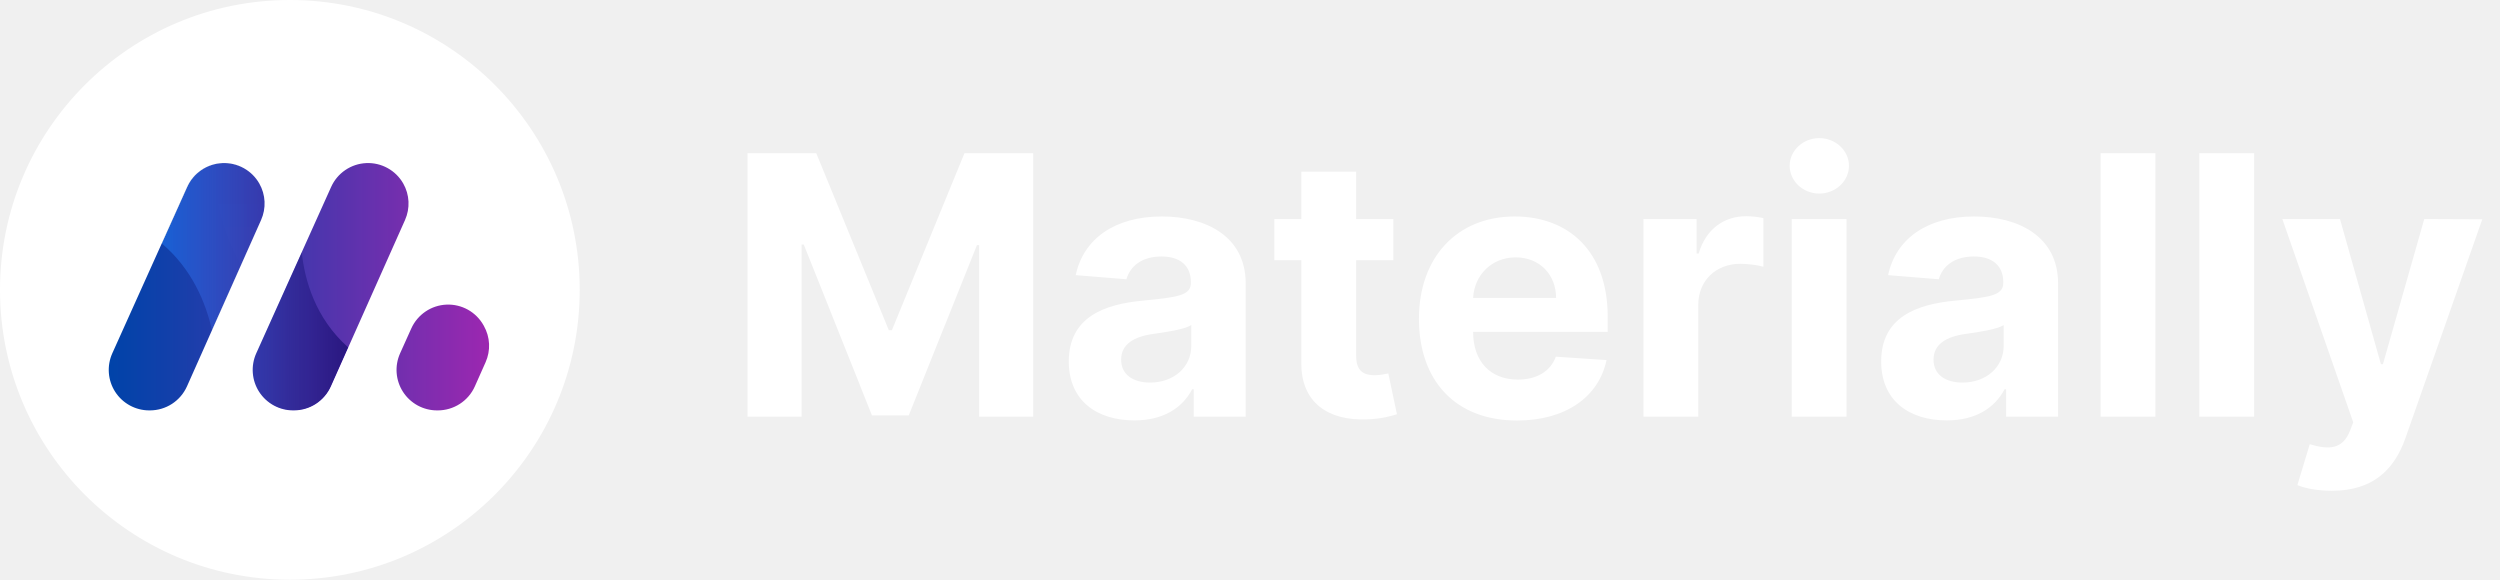
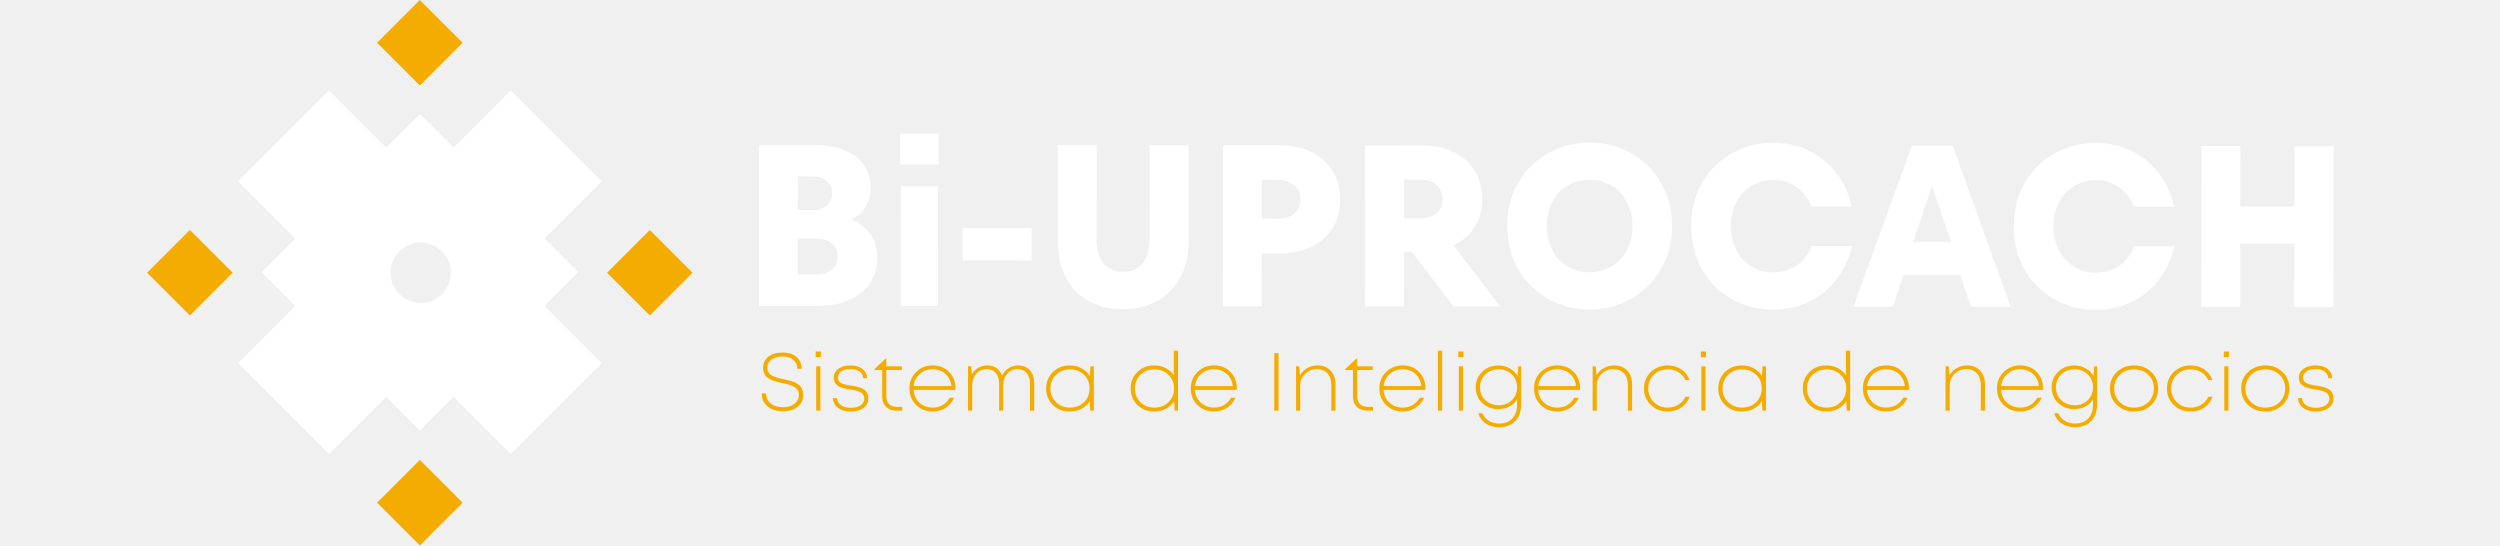
- <svg xmlns="http://www.w3.org/2000/svg" width="138" height="32" viewBox="0 0 138 32" fill="none">
-   <path d="M41.264 8.455V23H44.247V13.497H44.368L48.132 22.929H50.163L53.928 13.533H54.048V23H57.031V8.455H53.239L49.233 18.227H49.062L45.057 8.455H41.264ZM62.619 23.206C64.231 23.206 65.275 22.503 65.808 21.487H65.893V23H68.762V15.642C68.762 13.043 66.561 11.949 64.132 11.949C61.518 11.949 59.799 13.199 59.38 15.188L62.179 15.415C62.385 14.69 63.031 14.158 64.118 14.158C65.147 14.158 65.737 14.676 65.737 15.571V15.614C65.737 16.317 64.991 16.409 63.095 16.594C60.936 16.793 58.997 17.517 58.997 19.953C58.997 22.112 60.538 23.206 62.619 23.206ZM63.485 21.118C62.555 21.118 61.887 20.685 61.887 19.854C61.887 19.001 62.591 18.582 63.656 18.433C64.316 18.341 65.396 18.185 65.758 17.943V19.101C65.758 20.244 64.814 21.118 63.485 21.118ZM76.912 12.091H74.86V9.477H71.834V12.091H70.343V14.364H71.834V20.046C71.82 22.183 73.276 23.241 75.471 23.149C76.252 23.121 76.806 22.965 77.111 22.865L76.635 20.614C76.486 20.642 76.166 20.713 75.882 20.713C75.279 20.713 74.86 20.486 74.86 19.648V14.364H76.912V12.091ZM83.738 23.213C86.436 23.213 88.255 21.899 88.681 19.875L85.882 19.69C85.577 20.521 84.796 20.954 83.787 20.954C82.275 20.954 81.316 19.953 81.316 18.327V18.32H88.745V17.489C88.745 13.781 86.5 11.949 83.617 11.949C80.407 11.949 78.326 14.229 78.326 17.595C78.326 21.054 80.378 23.213 83.738 23.213ZM81.316 16.445C81.38 15.202 82.324 14.207 83.666 14.207C84.981 14.207 85.89 15.145 85.897 16.445H81.316ZM90.719 23H93.745V16.828C93.745 15.486 94.725 14.562 96.06 14.562C96.479 14.562 97.054 14.633 97.338 14.726V12.041C97.069 11.977 96.692 11.935 96.387 11.935C95.165 11.935 94.164 12.645 93.766 13.994H93.652V12.091H90.719V23ZM98.903 23H101.928V12.091H98.903V23ZM100.423 10.685C101.325 10.685 102.063 9.996 102.063 9.151C102.063 8.312 101.325 7.624 100.423 7.624C99.528 7.624 98.789 8.312 98.789 9.151C98.789 9.996 99.528 10.685 100.423 10.685ZM107.463 23.206C109.075 23.206 110.119 22.503 110.652 21.487H110.737V23H113.606V15.642C113.606 13.043 111.404 11.949 108.975 11.949C106.362 11.949 104.643 13.199 104.224 15.188L107.022 15.415C107.228 14.69 107.875 14.158 108.961 14.158C109.991 14.158 110.581 14.676 110.581 15.571V15.614C110.581 16.317 109.835 16.409 107.939 16.594C105.779 16.793 103.841 17.517 103.841 19.953C103.841 22.112 105.382 23.206 107.463 23.206ZM108.329 21.118C107.399 21.118 106.731 20.685 106.731 19.854C106.731 19.001 107.434 18.582 108.5 18.433C109.16 18.341 110.24 18.185 110.602 17.943V19.101C110.602 20.244 109.657 21.118 108.329 21.118ZM118.979 8.455H115.953V23H118.979V8.455ZM124.428 8.455H121.403V23H124.428V8.455ZM128.72 27.091C130.971 27.091 132.164 25.94 132.782 24.179L137.022 12.105L133.819 12.091L131.539 20.102H131.426L129.167 12.091H125.985L129.899 23.312L129.721 23.774C129.324 24.797 128.564 24.847 127.498 24.52L126.816 26.778C127.25 26.963 127.953 27.091 128.72 27.091Z" fill="white" />
-   <circle cx="16" cy="16" r="16" fill="white" />
-   <g clip-path="url(#clip0)">
-     <path d="M8.278 22.654H8.237C7.864 22.654 7.497 22.56 7.169 22.382C6.841 22.203 6.563 21.946 6.36 21.632C6.158 21.319 6.037 20.96 6.009 20.588C5.981 20.215 6.046 19.842 6.199 19.502L10.334 10.317C10.503 9.941 10.773 9.619 11.115 9.387C11.456 9.155 11.854 9.022 12.267 9.003C12.679 8.983 13.088 9.079 13.449 9.278C13.811 9.477 14.11 9.772 14.314 10.131C14.487 10.435 14.586 10.776 14.603 11.126C14.62 11.475 14.554 11.824 14.412 12.144L10.32 21.329C10.143 21.723 9.857 22.058 9.495 22.293C9.133 22.528 8.71 22.653 8.278 22.654ZM18.264 21.329L22.358 12.144C22.5 11.824 22.566 11.475 22.549 11.126C22.532 10.776 22.433 10.435 22.26 10.131V10.131C22.056 9.772 21.757 9.477 21.395 9.278C21.034 9.079 20.625 8.983 20.212 9.003C19.8 9.022 19.402 9.155 19.061 9.387C18.719 9.619 18.449 9.941 18.28 10.317L14.145 19.502C13.992 19.842 13.927 20.215 13.955 20.588C13.983 20.96 14.104 21.319 14.306 21.632C14.509 21.946 14.787 22.203 15.115 22.382C15.442 22.56 15.81 22.654 16.183 22.654H16.224C16.656 22.653 17.078 22.528 17.44 22.293C17.802 22.058 18.088 21.723 18.264 21.329ZM26.211 21.329L26.806 19.992C26.947 19.674 27.012 19.328 26.996 18.98C26.979 18.632 26.881 18.294 26.71 17.99L26.691 17.956C26.489 17.595 26.191 17.297 25.829 17.095C25.467 16.894 25.057 16.797 24.643 16.815C24.23 16.833 23.83 16.965 23.487 17.198C23.145 17.43 22.873 17.753 22.703 18.131L22.086 19.502C21.933 19.842 21.867 20.215 21.895 20.588C21.924 20.96 22.044 21.319 22.247 21.632C22.45 21.946 22.728 22.203 23.055 22.382C23.383 22.56 23.75 22.654 24.124 22.654H24.165C24.598 22.654 25.021 22.529 25.384 22.294C25.748 22.059 26.035 21.724 26.211 21.329Z" fill="url(#paint0_linear)" />
-     <path style="mix-blend-mode:overlay" opacity="0.49" d="M11.701 18.226L14.412 12.144C14.555 11.824 14.62 11.475 14.603 11.126C14.586 10.776 14.487 10.435 14.314 10.131V10.131C14.11 9.772 13.811 9.477 13.45 9.278C13.088 9.079 12.679 8.983 12.267 9.003C11.855 9.022 11.456 9.155 11.115 9.387C10.774 9.619 10.503 9.941 10.334 10.317L8.929 13.438C10.609 14.856 11.364 16.73 11.701 18.226Z" fill="url(#paint1_linear)" />
-     <path style="mix-blend-mode:overlay" opacity="0.55" d="M16.656 13.923L14.145 19.502C13.992 19.842 13.927 20.215 13.955 20.588C13.983 20.96 14.104 21.319 14.306 21.632C14.509 21.946 14.787 22.203 15.114 22.382C15.442 22.56 15.81 22.654 16.183 22.654H16.224C16.656 22.653 17.078 22.528 17.441 22.293C17.803 22.058 18.089 21.723 18.265 21.329L19.223 19.18C17.389 17.553 16.814 15.432 16.656 13.923Z" fill="url(#paint2_linear)" />
-     <path style="mix-blend-mode:overlay" opacity="0.55" d="M26.695 17.956C26.542 17.682 26.333 17.444 26.082 17.257C25.831 17.069 25.543 16.936 25.238 16.867C24.932 16.798 24.615 16.794 24.308 16.855C24 16.916 23.709 17.041 23.453 17.221C24.751 18.681 25.302 20.707 25.533 22.188C25.828 21.962 26.061 21.667 26.211 21.329L26.806 19.992C26.947 19.674 27.012 19.328 26.995 18.98C26.979 18.632 26.881 18.294 26.71 17.99L26.695 17.956Z" fill="url(#paint3_linear)" />
-     <path style="mix-blend-mode:overlay" opacity="0.49" d="M14.314 10.131C14.074 9.704 13.7 9.369 13.25 9.177C12.8 8.984 12.3 8.946 11.826 9.067C11.774 11.488 12.658 13.502 13.301 14.636L14.412 12.144C14.554 11.824 14.62 11.475 14.603 11.126C14.586 10.776 14.487 10.435 14.314 10.131V10.131Z" fill="url(#paint4_linear)" />
+ <svg xmlns="http://www.w3.org/2000/svg" width="220" height="48" viewBox="0 0 1041.72 257.6" fill="none">
+   <defs>
+     <style>
+       .cls-1 {
+         fill: #f5ac00;
+       }
+ 
+       .cls-1, .cls-2 {
+         stroke-width: 0px;
+       }
+ 
+       .cls-2 {
+         fill: #ffffff;
+       }
+     </style>
+   </defs>
+   <g>
+     <rect class="cls-1" x="114.52" y="5.92" width="28.56" height="28.56" transform="translate(52.01 -85.16) rotate(45)" />
+     <rect class="cls-1" x="114.52" y="223.12" width="28.56" height="28.56" transform="translate(52.01 496.35) rotate(-135)" />
+     <rect class="cls-1" x="223.12" y="114.52" width="28.56" height="28.56" transform="translate(496.35 52.01) rotate(135)" />
+     <rect class="cls-1" x="5.92" y="114.52" width="28.56" height="28.56" transform="translate(-85.16 52.01) rotate(-45)" />
+     <path class="cls-2" d="m203.54,128.56l-15.9-15.9,27.03-27.03-42.93-42.93-27.03,27.03-15.9-15.9-15.9,15.9-27.03-27.03-42.93,42.93,27.03,27.03-15.92,15.92,15.9,15.9-27.01,27.01,42.93,42.93,27.01-27.01,15.9,15.9,15.92-15.92,27.03,27.03,42.93-42.93-27.03-27.03,15.9-15.9Zm-64.21,10.34c-5.58,5.58-14.62,5.58-20.2,0-5.58-5.58-5.58-14.62,0-20.2,5.58-5.58,14.62-5.58,20.2,0,5.58,5.58,5.58,14.62,0,20.2Z" />
  </g>
-   <defs>
-     <linearGradient id="paint0_linear" x1="6" y1="15.827" x2="27" y2="15.827" gradientUnits="userSpaceOnUse">
-       <stop stop-color="#0043A9" />
-       <stop offset="0.15" stop-color="#1140AA" />
-       <stop offset="0.45" stop-color="#3C38AC" />
-       <stop offset="0.85" stop-color="#822CAF" />
-       <stop offset="1" stop-color="#9C27B0" />
-     </linearGradient>
-     <linearGradient id="paint1_linear" x1="8.929" y1="13.613" x2="14.606" y2="13.613" gradientUnits="userSpaceOnUse">
-       <stop stop-color="white" />
-       <stop offset="0.1" stop-color="white" stop-opacity="0.93" />
-       <stop offset="0.31" stop-color="white" stop-opacity="0.74" />
-       <stop offset="0.61" stop-color="white" stop-opacity="0.44" />
-       <stop offset="0.98" stop-color="white" stop-opacity="0.03" />
-       <stop offset="1" stop-color="white" stop-opacity="0" />
-     </linearGradient>
-     <linearGradient id="paint2_linear" x1="13.946" y1="18.288" x2="19.223" y2="18.288" gradientUnits="userSpaceOnUse">
-       <stop stop-opacity="0" />
-       <stop offset="1" />
-     </linearGradient>
-     <linearGradient id="paint3_linear" x1="504.388" y1="455.658" x2="602.114" y2="455.658" gradientUnits="userSpaceOnUse">
-       <stop stop-opacity="0" />
-       <stop offset="1" />
-     </linearGradient>
-     <linearGradient id="paint4_linear" x1="167.849" y1="255.996" x2="167.849" y2="8.998" gradientUnits="userSpaceOnUse">
-       <stop stop-color="white" />
-       <stop offset="0.1" stop-color="white" stop-opacity="0.93" />
-       <stop offset="0.31" stop-color="white" stop-opacity="0.74" />
-       <stop offset="0.61" stop-color="white" stop-opacity="0.44" />
-       <stop offset="0.98" stop-color="white" stop-opacity="0.03" />
-       <stop offset="1" stop-color="white" stop-opacity="0" />
-     </linearGradient>
-     <clipPath id="clip0">
-       <rect width="21" height="13.653" fill="white" transform="translate(6 9)" />
-     </clipPath>
-   </defs>
+   <g>
+     <g>
+       <path class="cls-2" d="m288.98,144.47l.06-76.02,25.55.02c5.72,0,10.62.82,14.69,2.45,4.07,1.63,7.17,3.99,9.3,7.07,2.13,3.08,3.2,6.72,3.2,10.92,0,2.61-.52,4.98-1.56,7.11-1.04,2.14-2.43,3.94-4.19,5.43-1.76,1.48-3.71,2.66-5.85,3.53v-2.17c4.48,1.31,8.05,3.59,10.7,6.85,2.65,3.26,3.98,7.24,3.97,11.95,0,4.49-1.08,8.43-3.22,11.83-2.14,3.4-5.4,6.1-9.78,8.08-4.38,1.99-9.81,2.98-16.29,2.97l-26.58-.02Zm27.11-14.86c2.14,0,3.95-.36,5.43-1.08,1.48-.72,2.62-1.74,3.42-3.04.79-1.3,1.19-2.75,1.19-4.34,0-1.66-.4-3.13-1.19-4.4-.79-1.27-1.93-2.26-3.41-2.99-1.48-.72-3.29-1.09-5.43-1.09h-10.34s0-13.47,0-13.47h8.27c2,0,3.72-.33,5.17-1.02,1.45-.69,2.54-1.63,3.26-2.82.73-1.19,1.09-2.55,1.09-4.07,0-2.39-.84-4.31-2.53-5.76-1.69-1.45-4.02-2.17-6.98-2.18h-6.62s-.03,46.26-.03,46.26h8.69Z" />
+       <path class="cls-2" d="m355.64,77.74v-14.66s18.11.01,18.11.01v14.66s-18.11-.01-18.11-.01Zm.26,66.79l.04-56.58h17.58s-.04,56.59-.04,56.59h-17.58Z" />
+       <path class="cls-2" d="m385.09,123.04v-15.31s32.59.02,32.59.02v15.31s-32.59-.02-32.59-.02Z" />
+       <path class="cls-2" d="m460.78,146.01c-6.28,0-11.74-1.33-16.39-3.98-4.65-2.65-8.2-6.4-10.65-11.25-2.44-4.85-3.66-10.36-3.66-16.51l.03-45.72h18.31s-.03,44.54-.03,44.54c0,2.97.43,5.59,1.29,7.87.86,2.28,2.25,4.09,4.18,5.43,1.93,1.34,4.24,2.01,6.93,2.01,2.9,0,5.28-.66,7.14-2,1.86-1.34,3.24-3.15,4.14-5.43.9-2.28,1.35-4.9,1.35-7.87l.03-44.53h18.41s-.03,45.73-.03,45.73c0,6.15-1.27,11.66-3.79,16.5-2.52,4.85-6.13,8.59-10.82,11.23-4.69,2.64-10.17,3.96-16.45,3.95Z" />
+       <path class="cls-2" d="m508.05,144.64l.06-76.02,26.69.02c5.79,0,10.84,1.08,15.15,3.21,4.31,2.14,7.63,5.13,9.97,8.97,2.34,3.84,3.51,8.29,3.51,13.36,0,5.07-1.18,9.54-3.53,13.41-2.35,3.87-5.68,6.86-9.99,8.95-4.31,2.1-9.36,3.14-15.16,3.14h-11.58s.01-16.41.01-16.41h10.65c2.28,0,4.24-.37,5.9-1.13s2.9-1.84,3.73-3.25c.83-1.41,1.24-2.99,1.24-4.72,0-1.81-.41-3.38-1.24-4.72-.83-1.34-2.07-2.43-3.72-3.26-1.65-.83-3.62-1.25-5.89-1.25h-7.34s-.04,59.72-.04,59.72h-18.41Z" />
+       <path class="cls-2" d="m575.18,144.69l.06-76.02,26.69.02c5.79,0,10.84,1.08,15.15,3.21,4.31,2.14,7.63,5.11,9.97,8.91,2.34,3.8,3.51,8.2,3.51,13.2,0,5-1.18,9.38-3.53,13.14-2.35,3.76-5.68,6.66-9.99,8.68-4.31,2.02-9.36,3.03-15.16,3.03h-11.58s.01-15.76.01-15.76h10.65c2.28,0,4.24-.37,5.9-1.13,1.66-.76,2.9-1.83,3.73-3.2.83-1.37,1.24-2.97,1.25-4.78,0-1.81-.41-3.38-1.24-4.72-.83-1.34-2.07-2.43-3.72-3.26-1.65-.83-3.62-1.25-5.9-1.25h-7.34s-.04,59.94-.04,59.94h-18.41Zm41.79.03l-25.83-33.79,22.03.02,25.83,33.79-22.03-.02Z" />
+       <path class="cls-2" d="m681.19,146.18c-7.03,0-13.51-1.66-19.44-4.96-5.93-3.3-10.65-7.94-14.16-13.91-3.51-5.98-5.26-12.84-5.26-20.58,0-7.75,1.77-14.6,5.29-20.58,3.52-5.97,8.25-10.6,14.18-13.89,5.93-3.29,12.42-4.93,19.45-4.93,7.03,0,13.5,1.66,19.39,4.96,5.89,3.3,10.63,7.94,14.21,13.91,3.58,5.98,5.37,12.84,5.36,20.58,0,7.75-1.8,14.61-5.39,20.58-3.59,5.97-8.33,10.6-14.23,13.89-5.9,3.29-12.36,4.93-19.4,4.93Zm.01-17.59c3.86,0,7.34-.92,10.45-2.76,3.1-1.84,5.52-4.43,7.25-7.76,1.72-3.33,2.59-7.09,2.59-11.29,0-4.2-.86-7.96-2.58-11.3-1.72-3.33-4.13-5.92-7.23-7.77-3.1-1.85-6.58-2.77-10.45-2.78-3.86,0-7.34.92-10.45,2.76s-5.5,4.43-7.19,7.76c-1.69,3.33-2.54,7.09-2.54,11.29,0,4.2.84,7.97,2.53,11.3,1.69,3.33,4.08,5.92,7.18,7.77s6.58,2.77,10.44,2.78Z" />
+       <path class="cls-2" d="m767.87,146.24c-6.97,0-13.39-1.64-19.29-4.9-5.89-3.26-10.6-7.88-14.11-13.86-3.51-5.98-5.27-12.87-5.26-20.69,0-7.82,1.77-14.71,5.29-20.68,3.52-5.97,8.23-10.58,14.13-13.84,5.9-3.25,12.33-4.88,19.29-4.87,5.86,0,11.36,1.2,16.49,3.6,5.13,2.39,9.51,5.87,13.13,10.43,3.62,4.56,6.11,9.92,7.49,16.08h-19.03c-1.51-3.85-3.86-6.89-7.03-9.14-3.17-2.25-6.86-3.37-11.06-3.37-3.79,0-7.23.94-10.29,2.82-3.07,1.88-5.45,4.49-7.14,7.81-1.69,3.33-2.54,7.06-2.54,11.18,0,4.13.84,7.86,2.53,11.19,1.69,3.33,4.06,5.94,7.13,7.82,3.07,1.89,6.5,2.83,10.29,2.83,4.34,0,8.1-1.12,11.28-3.36,3.17-2.24,5.49-5.28,6.94-9.12h19.03c-1.45,6.17-3.97,11.52-7.56,16.08-3.59,4.56-7.97,8.03-13.14,10.42s-10.69,3.58-16.55,3.57Z" />
+       <path class="cls-2" d="m805.83,144.86l27.57-76h19.34s27.35,76.05,27.35,76.05h-18.82s-7.53-22.93-7.53-22.93l-.21-3.04-12.69-37.37h4.24s-12.65,37.35-12.65,37.35l-.31,3.04-7.57,22.91h-18.72Zm17.91-14.86v-15.86s38.7.03,38.7.03v15.86s-38.7-.03-38.7-.03Z" />
+       <path class="cls-2" d="m920.22,146.35c-6.97,0-13.39-1.64-19.29-4.9s-10.6-7.88-14.11-13.86c-3.51-5.98-5.27-12.87-5.26-20.69,0-7.82,1.77-14.71,5.29-20.68,3.52-5.97,8.23-10.58,14.13-13.84,5.9-3.25,12.33-4.88,19.29-4.87,5.86,0,11.36,1.2,16.49,3.6,5.13,2.39,9.51,5.87,13.13,10.43,3.62,4.56,6.11,9.92,7.49,16.08h-19.03c-1.51-3.85-3.86-6.89-7.03-9.14-3.17-2.25-6.86-3.37-11.06-3.37-3.79,0-7.23.94-10.29,2.82-3.07,1.88-5.45,4.49-7.14,7.81-1.69,3.33-2.54,7.06-2.54,11.18,0,4.13.84,7.86,2.53,11.19,1.69,3.33,4.06,5.94,7.13,7.82,3.07,1.89,6.5,2.83,10.29,2.83,4.34,0,8.1-1.12,11.28-3.36,3.17-2.24,5.49-5.28,6.94-9.12h19.03c-1.45,6.17-3.97,11.52-7.56,16.08-3.59,4.56-7.97,8.03-13.14,10.42-5.17,2.39-10.69,3.58-16.55,3.57Z" />
+       <path class="cls-2" d="m970.08,144.98l.06-76.02h18.41s-.06,76.03-.06,76.03h-18.41Zm11.81-29.96v-17.48s38.9.03,38.9.03v17.48s-38.9-.03-38.9-.03Zm32.15,30l.06-76.02h18.51s-.06,76.03-.06,76.03h-18.51Z" />
+     </g>
+     <g>
+       <path class="cls-1" d="m300.35,194.24c-3.01,0-5.44-.76-7.3-2.29-1.85-1.52-2.78-3.57-2.78-6.12h2.1c0,1.99.73,3.57,2.2,4.75,1.46,1.18,3.39,1.76,5.78,1.76,2.18,0,3.96-.54,5.34-1.61,1.38-1.07,2.08-2.47,2.08-4.2,0-.49-.05-.94-.14-1.36-.09-.41-.26-.77-.5-1.08-.24-.31-.48-.59-.71-.83-.23-.25-.57-.48-1.03-.7-.46-.22-.84-.39-1.15-.52-.31-.13-.76-.28-1.35-.45-.59-.17-1.06-.29-1.39-.37-.34-.08-.84-.18-1.51-.31-.83-.18-1.47-.32-1.91-.43-.44-.1-1.04-.27-1.79-.5-.75-.23-1.34-.46-1.75-.68-.42-.22-.89-.51-1.43-.87-.54-.36-.94-.75-1.21-1.16-.27-.41-.5-.92-.71-1.53-.2-.61-.3-1.27-.3-2,0-2.22.84-3.98,2.52-5.29,1.68-1.3,3.92-1.96,6.71-1.96s4.92.7,6.55,2.09c1.63,1.39,2.44,3.25,2.44,5.58h-2.02c0-1.76-.65-3.16-1.93-4.22-1.29-1.06-2.98-1.59-5.08-1.59-1.4,0-2.64.22-3.73.66-1.09.44-1.93,1.06-2.54,1.86-.6.8-.91,1.74-.91,2.83,0,.52.08,1,.24,1.43.16.44.36.81.58,1.12.23.31.56.6,1.01.87.44.27.83.48,1.17.64.34.16.83.33,1.49.52.66.19,1.17.34,1.55.43.38.09.94.21,1.69.37.86.18,1.51.33,1.96.45s1.05.29,1.81.52c.77.23,1.36.46,1.77.68.42.22.89.52,1.43.89.54.38.95.78,1.23,1.22s.52.97.73,1.59c.2.62.3,1.3.3,2.05,0,2.35-.89,4.23-2.66,5.64-1.77,1.41-4.06,2.11-6.85,2.11Z" />
+       <path class="cls-1" d="m315.75,168.67v-2.67h2.46v2.67h-2.46Zm.24,25.26v-20.92h1.98v20.92h-1.98Z" />
+       <path class="cls-1" d="m332.48,182.12c.73.1,1.28.19,1.67.27.39.08.92.2,1.59.37.67.17,1.2.34,1.57.5.38.17.81.41,1.29.72.48.31.85.65,1.11,1.03s.47.84.65,1.39c.17.56.26,1.17.26,1.84,0,1.83-.76,3.31-2.28,4.44-1.52,1.12-3.54,1.68-6.07,1.68s-4.45-.57-5.95-1.7c-1.49-1.14-2.32-2.69-2.48-4.65h1.93c.16,1.45.82,2.57,1.98,3.37,1.16.8,2.69,1.2,4.6,1.2,1.24,0,2.33-.17,3.29-.52.95-.35,1.7-.85,2.24-1.49.54-.65.81-1.41.81-2.29,0-.62-.13-1.17-.4-1.65-.27-.48-.58-.85-.95-1.12-.36-.27-.88-.52-1.55-.75-.67-.23-1.25-.39-1.73-.48s-1.16-.21-2.02-.37c-.56-.08-.99-.14-1.29-.19-.3-.05-.7-.13-1.21-.25-.51-.12-.91-.22-1.21-.31-.3-.09-.65-.22-1.07-.39-.42-.17-.75-.35-.99-.54-.24-.19-.5-.42-.79-.68s-.5-.54-.65-.85c-.15-.31-.28-.67-.38-1.07-.11-.4-.16-.83-.16-1.3,0-1.7.73-3.09,2.18-4.15,1.45-1.06,3.35-1.59,5.68-1.59s4.25.54,5.66,1.63c1.41,1.08,2.17,2.56,2.28,4.42h-1.89c-.11-1.37-.69-2.43-1.75-3.2-1.06-.76-2.51-1.14-4.33-1.14s-3.2.36-4.27,1.08c-1.08.72-1.61,1.68-1.61,2.87,0,.41.06.78.18,1.1.12.32.27.6.44.83.17.23.44.45.79.64.35.19.67.34.95.45.28.1.69.22,1.21.35.52.13.95.22,1.27.27.32.05.79.13,1.41.23Zm21.77,10.04h2.38v1.78h-2.62c-1.4,0-2.61-.26-3.65-.79-1.04-.53-1.83-1.3-2.38-2.31-.55-1.01-.83-2.2-.83-3.56v-12.52h-3.63v-.43l5.24-5h.36v3.68h7.34v1.74h-7.34v12.48c0,1.58.44,2.79,1.33,3.64.89.85,2.15,1.28,3.79,1.28Z" />
+       <path class="cls-1" d="m381.78,183.39c0,.18-.01.43-.04.74h-19.75c.11,1.63.56,3.07,1.35,4.34.79,1.27,1.86,2.25,3.2,2.96,1.34.71,2.83,1.07,4.47,1.07,1.77,0,3.35-.41,4.74-1.22,1.38-.81,2.48-1.96,3.29-3.43h2.1c-.99,2.09-2.37,3.7-4.11,4.82-1.75,1.12-3.75,1.68-6.01,1.68-3.14,0-5.76-1.04-7.86-3.12-2.1-2.08-3.14-4.68-3.14-7.81s1.05-5.65,3.16-7.73c2.11-2.08,4.72-3.12,7.84-3.12s5.72,1.03,7.74,3.1c2.02,2.07,3.02,4.64,3.02,7.71Zm-10.76-8.99c-2.42,0-4.46.74-6.13,2.23-1.67,1.49-2.62,3.39-2.86,5.71h17.82c-.11-1.16-.41-2.24-.91-3.24-.5-.99-1.14-1.84-1.91-2.54-.78-.7-1.69-1.23-2.72-1.61-1.03-.37-2.13-.56-3.28-.56Z" />
+       <path class="cls-1" d="m411.52,172.58c1.45,0,2.74.34,3.87,1.03,1.13.68,2,1.63,2.62,2.85.62,1.21.93,2.62.93,4.22v13.25h-1.98v-12.75c0-2.09-.52-3.76-1.57-5-1.05-1.24-2.46-1.86-4.23-1.86-1.99,0-3.63.71-4.92,2.13-1.29,1.42-1.94,3.24-1.94,5.46v12.01h-1.93v-12.75c0-2.12-.52-3.79-1.57-5.02-1.05-1.23-2.47-1.84-4.27-1.84-1.29,0-2.46.32-3.51.97-1.05.65-1.87,1.54-2.46,2.69-.59,1.15-.89,2.46-.89,3.93v12.01h-1.98v-20.92h1.49l.36,3.72c.48-.88,1.1-1.62,1.85-2.23.75-.61,1.6-1.08,2.54-1.41.94-.33,1.93-.5,2.98-.5,1.64,0,3.06.43,4.27,1.3,1.21.87,2.07,2.05,2.58,3.54.7-1.5,1.73-2.68,3.1-3.54,1.37-.87,2.92-1.3,4.64-1.3Z" />
+       <path class="cls-1" d="m445.5,173.01h1.61v20.92h-1.69l-.2-4.53c-.97,1.55-2.28,2.76-3.93,3.64-1.65.88-3.5,1.32-5.54,1.32-3.2,0-5.86-1.04-7.98-3.12-2.12-2.08-3.18-4.67-3.18-7.77s1.06-5.69,3.18-7.77c2.12-2.08,4.78-3.12,7.98-3.12,2.04,0,3.89.45,5.54,1.34,1.65.89,2.96,2.11,3.93,3.66l.28-4.57Zm-9.63,19.49c1.75,0,3.33-.39,4.74-1.16,1.41-.78,2.51-1.85,3.31-3.24.79-1.38,1.19-2.93,1.19-4.63,0-2.61-.87-4.77-2.62-6.47-1.75-1.7-3.95-2.56-6.61-2.56s-4.87.86-6.63,2.58c-1.76,1.72-2.64,3.87-2.64,6.45s.88,4.73,2.64,6.45c1.76,1.72,3.97,2.58,6.63,2.58Z" />
+       <path class="cls-1" d="m484.88,165.61h1.98v28.32h-1.57l-.28-4.38c-.99,1.5-2.3,2.67-3.93,3.53-1.63.85-3.45,1.28-5.46,1.28-3.2,0-5.85-1.04-7.96-3.12s-3.16-4.67-3.16-7.77,1.05-5.72,3.16-7.79,4.76-3.1,7.96-3.1c1.99,0,3.78.41,5.38,1.24,1.6.83,2.9,1.96,3.89,3.41v-11.62Zm-9.15,26.89c2.69,0,4.9-.86,6.65-2.58s2.62-3.87,2.62-6.45-.87-4.77-2.62-6.47c-1.75-1.7-3.96-2.56-6.65-2.56-1.72,0-3.29.39-4.72,1.16-1.42.78-2.53,1.85-3.33,3.24-.79,1.38-1.19,2.93-1.19,4.63,0,2.58.88,4.73,2.64,6.45s3.96,2.58,6.59,2.58Z" />
+       <path class="cls-1" d="m514.63,183.39c0,.18-.01.43-.04.74h-19.75c.11,1.63.56,3.07,1.35,4.34s1.86,2.25,3.21,2.96c1.34.71,2.83,1.07,4.47,1.07,1.77,0,3.35-.41,4.74-1.22s2.48-1.96,3.29-3.43h2.1c-.99,2.09-2.36,3.7-4.11,4.82-1.75,1.12-3.75,1.68-6.01,1.68-3.14,0-5.76-1.04-7.86-3.12-2.1-2.08-3.14-4.68-3.14-7.81s1.05-5.65,3.16-7.73c2.11-2.08,4.72-3.12,7.84-3.12s5.72,1.03,7.74,3.1,3.02,4.64,3.02,7.71Zm-10.76-8.99c-2.42,0-4.46.74-6.13,2.23s-2.62,3.39-2.86,5.71h17.82c-.11-1.16-.41-2.24-.91-3.24-.5-.99-1.14-1.84-1.92-2.54s-1.69-1.23-2.72-1.61c-1.03-.37-2.13-.56-3.29-.56Z" />
+       <path class="cls-1" d="m532.32,193.93v-27.12h2.01v27.12h-2.01Z" />
+       <path class="cls-1" d="m552.76,172.58c2.58,0,4.64.82,6.17,2.46,1.53,1.64,2.3,3.79,2.3,6.45v12.44h-1.98v-12.05c0-2.38-.61-4.23-1.83-5.56-1.22-1.33-2.92-2-5.1-2s-3.94.76-5.46,2.27-2.28,3.31-2.28,5.41v11.93h-1.97v-20.92h1.49l.36,4.22c.81-1.42,1.95-2.55,3.43-3.39,1.48-.84,3.1-1.26,4.88-1.26Z" />
+       <path class="cls-1" d="m576.58,192.15h2.38v1.78h-2.62c-2.12,0-3.8-.59-5.02-1.78-1.22-1.19-1.83-2.82-1.83-4.88v-12.52h-3.63v-.43l5.24-5h.36v3.68h7.34v1.74h-7.34v12.48c0,1.58.44,2.79,1.33,3.64.89.85,2.15,1.28,3.79,1.28Z" />
+       <path class="cls-1" d="m603.71,183.39c0,.18-.01.43-.04.74h-19.75c.11,1.63.56,3.07,1.35,4.34s1.86,2.25,3.21,2.96c1.34.71,2.83,1.07,4.47,1.07,1.77,0,3.35-.41,4.74-1.22s2.48-1.96,3.29-3.43h2.1c-.99,2.09-2.36,3.7-4.11,4.82-1.75,1.12-3.75,1.68-6.01,1.68-3.14,0-5.76-1.04-7.86-3.12-2.1-2.08-3.14-4.68-3.14-7.81s1.05-5.65,3.16-7.73c2.11-2.08,4.72-3.12,7.84-3.12s5.72,1.03,7.74,3.1,3.02,4.64,3.02,7.71Zm-10.76-8.99c-2.42,0-4.46.74-6.13,2.23s-2.62,3.39-2.86,5.71h17.82c-.11-1.16-.41-2.24-.91-3.24-.5-.99-1.14-1.84-1.92-2.54s-1.69-1.23-2.72-1.61c-1.03-.37-2.13-.56-3.29-.56Z" />
+       <path class="cls-1" d="m609.63,193.93v-28.32h1.97v28.32h-1.97Z" />
+       <path class="cls-1" d="m619.23,168.67v-2.67h2.46v2.67h-2.46Zm.24,25.26v-20.92h1.97v20.92h-1.97Z" />
+       <path class="cls-1" d="m647.56,173.01h1.37v17.9c0,3.38-.93,6.04-2.78,7.96-1.85,1.92-4.39,2.89-7.62,2.89-2.5,0-4.6-.58-6.31-1.74s-2.9-2.79-3.57-4.88h1.98c.59,1.55,1.58,2.75,2.98,3.6s3.04,1.28,4.92,1.28c2.61,0,4.67-.79,6.19-2.36,1.52-1.58,2.28-3.76,2.28-6.55v-2.36c-.62.91-1.37,1.69-2.26,2.36s-1.9,1.19-3.04,1.55c-1.14.36-2.34.54-3.61.54-3.01,0-5.54-.98-7.58-2.94s-3.06-4.42-3.06-7.36,1.03-5.33,3.08-7.32c2.06-1.99,4.57-2.98,7.56-2.98,1.96,0,3.74.44,5.34,1.32,1.6.88,2.87,2.07,3.81,3.57l.32-4.46Zm-15.58,15.94c1.68,1.61,3.78,2.42,6.31,2.42s4.61-.8,6.25-2.4c1.64-1.6,2.46-3.62,2.46-6.06s-.83-4.47-2.48-6.08c-1.65-1.61-3.73-2.42-6.23-2.42s-4.63.81-6.31,2.44c-1.68,1.63-2.52,3.65-2.52,6.06s.84,4.43,2.52,6.04Z" />
+       <path class="cls-1" d="m676.75,183.39c0,.18-.01.43-.04.74h-19.75c.11,1.63.56,3.07,1.35,4.34s1.86,2.25,3.21,2.96c1.34.71,2.83,1.07,4.47,1.07,1.77,0,3.35-.41,4.74-1.22s2.48-1.96,3.29-3.43h2.1c-.99,2.09-2.36,3.7-4.11,4.82-1.75,1.12-3.75,1.68-6.01,1.68-3.14,0-5.76-1.04-7.86-3.12-2.1-2.08-3.14-4.68-3.14-7.81s1.05-5.65,3.16-7.73c2.11-2.08,4.72-3.12,7.84-3.12s5.72,1.03,7.74,3.1,3.02,4.64,3.02,7.71Zm-10.76-8.99c-2.42,0-4.46.74-6.13,2.23s-2.62,3.39-2.86,5.71h17.82c-.11-1.16-.41-2.24-.91-3.24-.5-.99-1.14-1.84-1.92-2.54s-1.69-1.23-2.72-1.61c-1.03-.37-2.13-.56-3.29-.56Z" />
+       <path class="cls-1" d="m692.83,172.58c2.58,0,4.64.82,6.17,2.46,1.53,1.64,2.3,3.79,2.3,6.45v12.44h-1.98v-12.05c0-2.38-.61-4.23-1.83-5.56-1.22-1.33-2.92-2-5.1-2s-3.94.76-5.46,2.27-2.28,3.31-2.28,5.41v11.93h-1.97v-20.92h1.49l.36,4.22c.81-1.42,1.95-2.55,3.43-3.39,1.48-.84,3.1-1.26,4.88-1.26Z" />
+       <path class="cls-1" d="m718.14,194.36c-3.17,0-5.83-1.04-7.98-3.12-2.15-2.08-3.22-4.67-3.22-7.77s1.07-5.72,3.21-7.79c2.14-2.07,4.8-3.1,8-3.1,2.44,0,4.59.63,6.43,1.88s3.12,2.92,3.85,5.02h-1.98c-.73-1.58-1.82-2.81-3.29-3.7-1.46-.89-3.14-1.34-5.02-1.34-2.63,0-4.82.86-6.57,2.58-1.75,1.72-2.62,3.87-2.62,6.45s.88,4.7,2.64,6.43,3.94,2.6,6.55,2.6c1.85,0,3.51-.45,4.98-1.34,1.46-.89,2.59-2.15,3.37-3.78h2.01c-.78,2.14-2.1,3.84-3.95,5.09-1.85,1.25-3.99,1.88-6.41,1.88Z" />
+       <path class="cls-1" d="m733.78,168.67v-2.67h2.46v2.67h-2.46Zm.24,25.26v-20.92h1.97v20.92h-1.97Z" />
+       <path class="cls-1" d="m762.92,173.01h1.61v20.92h-1.69l-.2-4.53c-.97,1.55-2.28,2.76-3.93,3.64-1.65.88-3.5,1.32-5.54,1.32-3.2,0-5.86-1.04-7.98-3.12-2.12-2.08-3.18-4.67-3.18-7.77s1.06-5.69,3.18-7.77c2.12-2.08,4.78-3.12,7.98-3.12,2.04,0,3.89.45,5.54,1.34,1.65.89,2.96,2.11,3.93,3.66l.28-4.57Zm-9.63,19.49c1.75,0,3.33-.39,4.74-1.16,1.41-.78,2.51-1.85,3.31-3.24.79-1.38,1.19-2.93,1.19-4.63,0-2.61-.87-4.77-2.62-6.47-1.75-1.7-3.95-2.56-6.61-2.56s-4.87.86-6.63,2.58c-1.76,1.72-2.64,3.87-2.64,6.45s.88,4.73,2.64,6.45,3.97,2.58,6.63,2.58Z" />
+       <path class="cls-1" d="m802.3,165.61h1.98v28.32h-1.57l-.28-4.38c-.99,1.5-2.3,2.67-3.93,3.53-1.63.85-3.45,1.28-5.46,1.28-3.2,0-5.85-1.04-7.96-3.12s-3.16-4.67-3.16-7.77,1.05-5.72,3.16-7.79,4.76-3.1,7.96-3.1c1.99,0,3.78.41,5.38,1.24,1.6.83,2.9,1.96,3.89,3.41v-11.62Zm-9.15,26.89c2.69,0,4.9-.86,6.65-2.58s2.62-3.87,2.62-6.45-.87-4.77-2.62-6.47c-1.75-1.7-3.96-2.56-6.65-2.56-1.72,0-3.29.39-4.72,1.16-1.42.78-2.53,1.85-3.33,3.24-.79,1.38-1.19,2.93-1.19,4.63,0,2.58.88,4.73,2.64,6.45s3.96,2.58,6.59,2.58Z" />
+       <path class="cls-1" d="m832.05,183.39c0,.18-.01.43-.04.74h-19.75c.11,1.63.56,3.07,1.35,4.34s1.86,2.25,3.21,2.96c1.34.71,2.83,1.07,4.47,1.07,1.77,0,3.35-.41,4.74-1.22s2.48-1.96,3.29-3.43h2.1c-.99,2.09-2.36,3.7-4.11,4.82-1.75,1.12-3.75,1.68-6.01,1.68-3.14,0-5.76-1.04-7.86-3.12-2.1-2.08-3.14-4.68-3.14-7.81s1.05-5.65,3.16-7.73c2.11-2.08,4.72-3.12,7.84-3.12s5.72,1.03,7.74,3.1,3.02,4.64,3.02,7.71Zm-10.76-8.99c-2.42,0-4.46.74-6.13,2.23s-2.62,3.39-2.86,5.71h17.82c-.11-1.16-.41-2.24-.91-3.24-.5-.99-1.14-1.84-1.92-2.54s-1.69-1.23-2.72-1.61c-1.03-.37-2.13-.56-3.29-.56Z" />
+       <path class="cls-1" d="m859.5,172.58c2.58,0,4.64.82,6.17,2.46,1.53,1.64,2.3,3.79,2.3,6.45v12.44h-1.98v-12.05c0-2.38-.61-4.23-1.83-5.56-1.22-1.33-2.92-2-5.1-2s-3.94.76-5.46,2.27-2.28,3.31-2.28,5.41v11.93h-1.97v-20.92h1.49l.36,4.22c.81-1.42,1.95-2.55,3.43-3.39,1.48-.84,3.1-1.26,4.88-1.26Z" />
+       <path class="cls-1" d="m895.37,183.39c0,.18-.01.43-.04.74h-19.75c.11,1.63.56,3.07,1.35,4.34s1.86,2.25,3.21,2.96c1.34.71,2.83,1.07,4.47,1.07,1.77,0,3.35-.41,4.74-1.22s2.48-1.96,3.29-3.43h2.1c-.99,2.09-2.36,3.7-4.11,4.82-1.75,1.12-3.75,1.68-6.01,1.68-3.14,0-5.76-1.04-7.86-3.12-2.1-2.08-3.14-4.68-3.14-7.81s1.05-5.65,3.16-7.73c2.11-2.08,4.72-3.12,7.84-3.12s5.72,1.03,7.74,3.1,3.02,4.64,3.02,7.71Zm-10.76-8.99c-2.42,0-4.46.74-6.13,2.23s-2.62,3.39-2.86,5.71h17.82c-.11-1.16-.41-2.24-.91-3.24-.5-.99-1.14-1.84-1.92-2.54s-1.69-1.23-2.72-1.61c-1.03-.37-2.13-.56-3.29-.56Z" />
+       <path class="cls-1" d="m919.55,173.01h1.37v17.9c0,3.38-.93,6.04-2.78,7.96-1.85,1.92-4.39,2.89-7.62,2.89-2.5,0-4.6-.58-6.31-1.74s-2.9-2.79-3.57-4.88h1.98c.59,1.55,1.58,2.75,2.98,3.6s3.04,1.28,4.92,1.28c2.61,0,4.67-.79,6.19-2.36,1.52-1.58,2.28-3.76,2.28-6.55v-2.36c-.62.91-1.37,1.69-2.26,2.36s-1.9,1.19-3.04,1.55c-1.14.36-2.34.54-3.61.54-3.01,0-5.54-.98-7.58-2.94s-3.06-4.42-3.06-7.36,1.03-5.33,3.08-7.32c2.06-1.99,4.57-2.98,7.56-2.98,1.96,0,3.74.44,5.34,1.32,1.6.88,2.87,2.07,3.81,3.57l.32-4.46Zm-15.58,15.94c1.68,1.61,3.78,2.42,6.31,2.42s4.61-.8,6.25-2.4c1.64-1.6,2.46-3.62,2.46-6.06s-.83-4.47-2.48-6.08c-1.65-1.61-3.73-2.42-6.23-2.42s-4.63.81-6.31,2.44c-1.68,1.63-2.52,3.65-2.52,6.06s.84,4.43,2.52,6.04Z" />
+       <path class="cls-1" d="m938.38,194.36c-3.25,0-5.97-1.03-8.14-3.1-2.18-2.07-3.26-4.66-3.26-7.79s1.08-5.72,3.25-7.79,4.88-3.1,8.14-3.1,5.98,1.03,8.14,3.1,3.25,4.66,3.25,7.79-1.08,5.72-3.25,7.79c-2.16,2.07-4.87,3.1-8.12,3.1Zm0-1.86c1.77,0,3.37-.39,4.8-1.16,1.42-.78,2.54-1.85,3.35-3.24.81-1.38,1.21-2.93,1.21-4.63,0-2.61-.89-4.77-2.66-6.47-1.77-1.7-4-2.56-6.69-2.56-1.8,0-3.41.39-4.84,1.16-1.42.78-2.54,1.85-3.35,3.24-.81,1.38-1.21,2.93-1.21,4.63,0,2.58.89,4.73,2.66,6.45s4.02,2.58,6.73,2.58Z" />
+       <path class="cls-1" d="m965.1,194.36c-3.17,0-5.83-1.04-7.98-3.12-2.15-2.08-3.22-4.67-3.22-7.77s1.07-5.72,3.21-7.79c2.14-2.07,4.8-3.1,8-3.1,2.44,0,4.59.63,6.43,1.88s3.12,2.92,3.85,5.02h-1.98c-.73-1.58-1.82-2.81-3.29-3.7-1.46-.89-3.14-1.34-5.02-1.34-2.63,0-4.82.86-6.57,2.58-1.75,1.72-2.62,3.87-2.62,6.45s.88,4.7,2.64,6.43,3.94,2.6,6.55,2.6c1.85,0,3.51-.45,4.98-1.34,1.46-.89,2.59-2.15,3.37-3.78h2.01c-.78,2.14-2.1,3.84-3.95,5.09-1.85,1.25-3.99,1.88-6.41,1.88Z" />
+       <path class="cls-1" d="m980.74,168.67v-2.67h2.46v2.67h-2.46Zm.24,25.26v-20.92h1.97v20.92h-1.97Z" />
+       <path class="cls-1" d="m1000.37,194.36c-3.25,0-5.97-1.03-8.14-3.1-2.18-2.07-3.26-4.66-3.26-7.79s1.08-5.72,3.25-7.79,4.88-3.1,8.14-3.1,5.98,1.03,8.14,3.1,3.25,4.66,3.25,7.79-1.08,5.72-3.25,7.79c-2.16,2.07-4.87,3.1-8.12,3.1Zm0-1.86c1.77,0,3.37-.39,4.8-1.16,1.42-.78,2.54-1.85,3.35-3.24.81-1.38,1.21-2.93,1.21-4.63,0-2.61-.89-4.77-2.66-6.47-1.77-1.7-4-2.56-6.69-2.56-1.8,0-3.41.39-4.84,1.16-1.42.78-2.54,1.85-3.35,3.24-.81,1.38-1.21,2.93-1.21,4.63,0,2.58.89,4.73,2.66,6.45s4.02,2.58,6.73,2.58Z" />
+       <path class="cls-1" d="m1024.19,194.36c-2.47,0-4.45-.57-5.95-1.7s-2.32-2.69-2.48-4.65h1.94c.16,1.45.82,2.57,1.97,3.37,1.16.8,2.68,1.2,4.58,1.2s3.43-.39,4.59-1.16c1.17-.77,1.75-1.82,1.75-3.14,0-.62-.13-1.17-.4-1.65-.27-.48-.58-.85-.95-1.12-.36-.27-.88-.52-1.55-.75-.67-.23-1.25-.39-1.73-.48s-1.16-.21-2.02-.37c-.73-.1-1.28-.19-1.65-.27-.38-.08-.88-.19-1.51-.35-.63-.16-1.13-.32-1.49-.48-.36-.17-.77-.39-1.21-.68s-.79-.59-1.03-.93c-.24-.34-.44-.75-.6-1.24-.16-.49-.24-1.03-.24-1.63,0-1.7.73-3.09,2.18-4.15,1.45-1.06,3.35-1.59,5.68-1.59,1.56,0,2.93.25,4.11.74,1.18.49,2.1,1.19,2.74,2.09.64.9,1.01,1.98,1.09,3.22h-1.89c-.05-.67-.23-1.28-.52-1.82-.3-.54-.7-.99-1.21-1.36-.51-.36-1.13-.64-1.87-.85s-1.57-.31-2.48-.31c-1.77,0-3.2.36-4.27,1.08-1.08.72-1.61,1.68-1.61,2.87,0,.41.06.78.18,1.1.12.32.27.6.44.83s.44.45.79.64c.35.19.67.34.95.45s.69.22,1.21.35c.52.13.95.22,1.27.27.32.05.79.13,1.41.23.73.1,1.28.19,1.67.27.39.08.92.2,1.59.37.67.17,1.2.34,1.57.5.38.17.81.41,1.29.72.48.31.85.65,1.11,1.03.25.37.47.84.65,1.39.17.56.26,1.17.26,1.84,0,1.83-.76,3.31-2.28,4.44-1.52,1.12-3.54,1.68-6.07,1.68Z" />
+     </g>
+   </g>
</svg>
